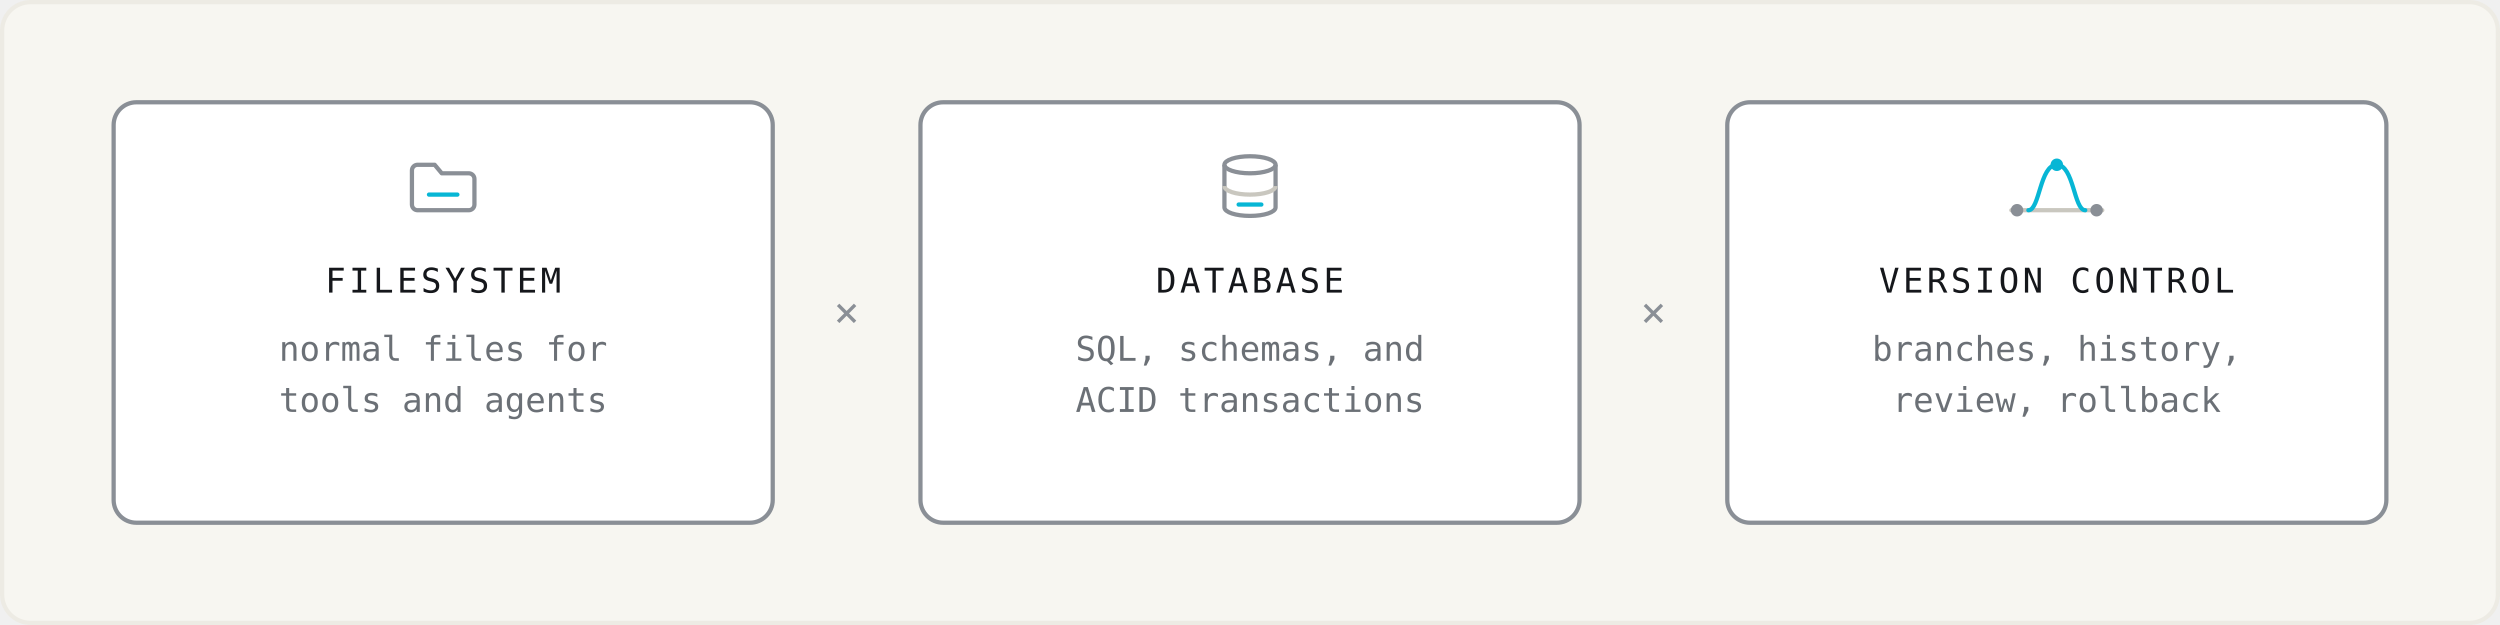
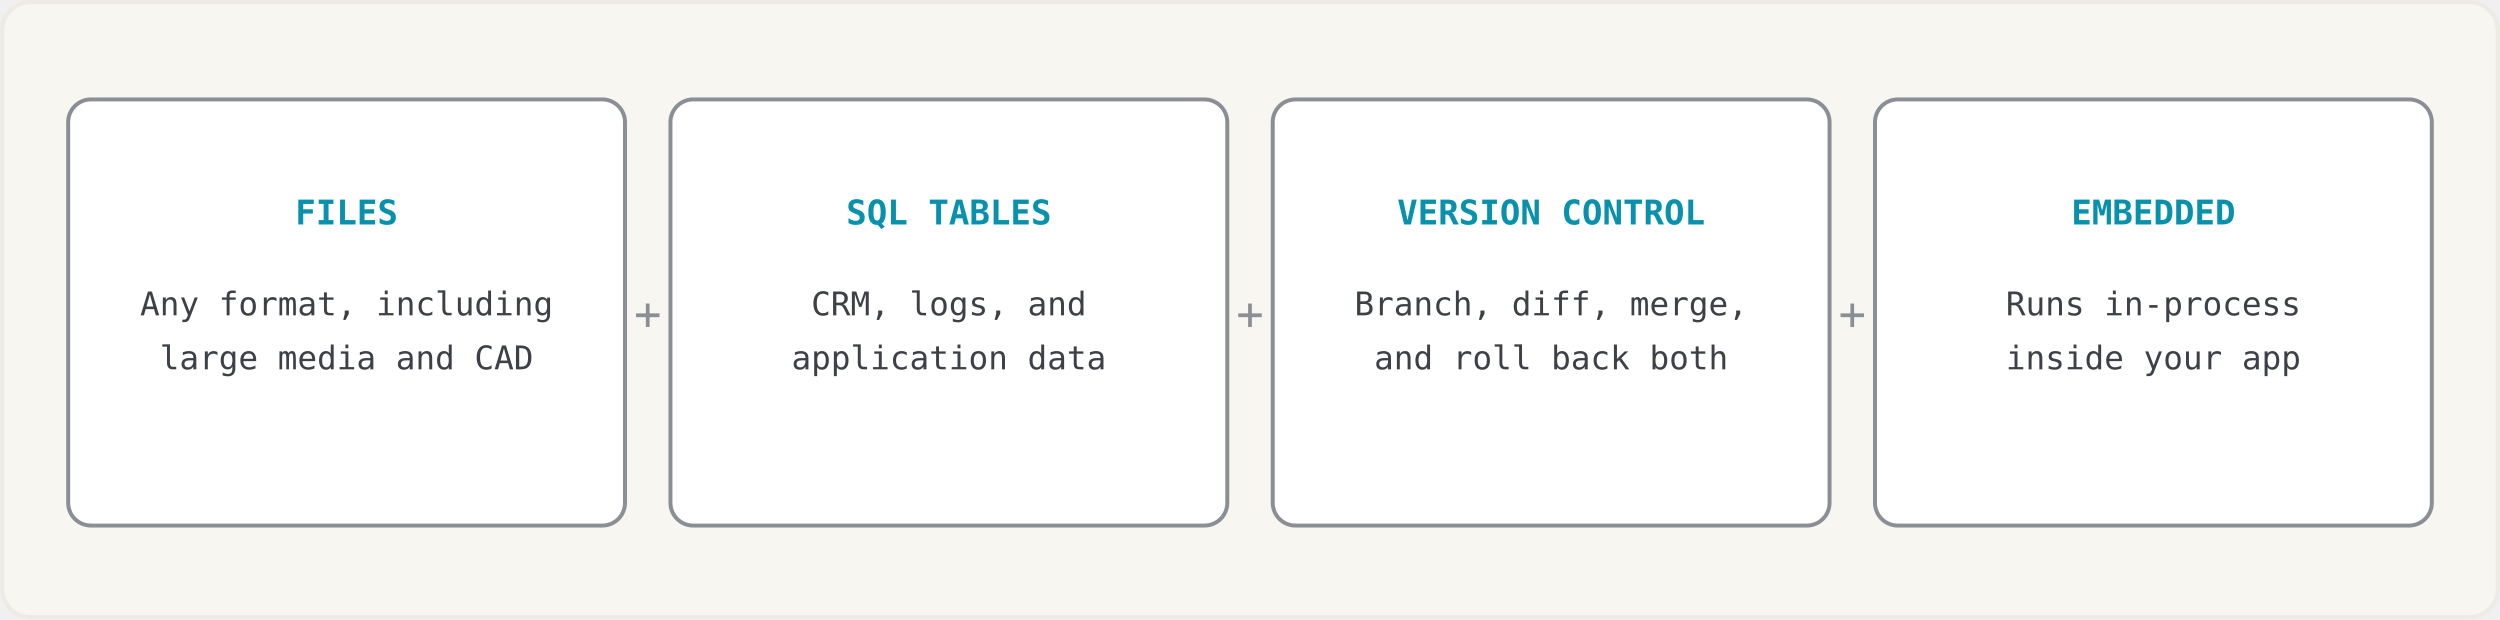
- <svg xmlns="http://www.w3.org/2000/svg" viewBox="0 0 880 220" role="img" aria-label="Lix combines a filesystem, a database, and version control" font-family="ui-monospace, 'SF Mono', SFMono-Regular, Menlo, Consolas, monospace">
-   <rect x="0.75" y="0.75" width="878.5" height="218.5" rx="10" fill="#F7F6F1" stroke="#EDEBE4" stroke-width="1.5" />
-   <rect x="40" y="36" width="232" height="148" rx="8" fill="#FFFFFF" stroke="#8A8F96" stroke-width="1.5" />
-   <path d="M145 60 a2 2 0 0 1 2 -2 h6 l2.5 3 h9.5 a2 2 0 0 1 2 2 v9 a2 2 0 0 1 -2 2 h-18 a2 2 0 0 1 -2 -2 Z" fill="none" stroke="#8A8F96" stroke-width="1.5" stroke-linejoin="round" />
-   <line x1="151" y1="68.5" x2="161" y2="68.5" stroke="#07B6D5" stroke-width="1.5" stroke-linecap="round" />
-   <text x="156" y="103" font-size="12" letter-spacing="1.2" fill="#15171B" text-anchor="middle">FILESYSTEM</text>
-   <text x="156" y="127" font-size="12" fill="#6B7076" text-anchor="middle">normal files for</text>
-   <text x="156" y="145" font-size="12" fill="#6B7076" text-anchor="middle">tools and agents</text>
-   <text x="298" y="115" font-size="15" fill="#8A8F96" text-anchor="middle">×</text>
-   <rect x="324" y="36" width="232" height="148" rx="8" fill="#FFFFFF" stroke="#8A8F96" stroke-width="1.5" />
-   <ellipse cx="440" cy="58" rx="9" ry="3" fill="#FFFFFF" stroke="#8A8F96" stroke-width="1.5" />
-   <path d="M431 58 V73 C431 74.7 435 76 440 76 C445 76 449 74.7 449 73 V58" fill="none" stroke="#8A8F96" stroke-width="1.5" />
-   <path d="M431 65.5 C431 67.2 435 68.5 440 68.5 C445 68.5 449 67.2 449 65.5" fill="none" stroke="#C9C7BF" stroke-width="1.5" />
-   <line x1="436" y1="72" x2="444" y2="72" stroke="#07B6D5" stroke-width="1.5" stroke-linecap="round" />
-   <text x="440" y="103" font-size="12" letter-spacing="1.2" fill="#15171B" text-anchor="middle">DATABASE</text>
-   <text x="440" y="127" font-size="12" fill="#6B7076" text-anchor="middle">SQL, schemas, and</text>
-   <text x="440" y="145" font-size="12" fill="#6B7076" text-anchor="middle">ACID transactions</text>
-   <text x="582" y="115" font-size="15" fill="#8A8F96" text-anchor="middle">×</text>
-   <rect x="608" y="36" width="232" height="148" rx="8" fill="#FFFFFF" stroke="#8A8F96" stroke-width="1.5" />
-   <line x1="708" y1="74" x2="740" y2="74" stroke="#C9C7BF" stroke-width="1.5" stroke-linecap="round" />
-   <path d="M714 74 C718 74 718 58 724 58 C730 58 730 74 734 74" fill="none" stroke="#07B6D5" stroke-width="1.5" stroke-linecap="round" />
-   <circle cx="710" cy="74" r="2.2" fill="#8A8F96" />
-   <circle cx="724" cy="58" r="2.2" fill="#07B6D5" />
-   <circle cx="738" cy="74" r="2.2" fill="#8A8F96" />
-   <text x="724" y="103" font-size="12" letter-spacing="1.2" fill="#15171B" text-anchor="middle">VERSION CONTROL</text>
-   <text x="724" y="127" font-size="12" fill="#6B7076" text-anchor="middle">branches, history,</text>
-   <text x="724" y="145" font-size="12" fill="#6B7076" text-anchor="middle">review, rollback</text>
+ <svg xmlns="http://www.w3.org/2000/svg" viewBox="0 0 880 218" role="img" aria-label="Lix combines files of any format, SQL tables, version control, and an embeddable library" font-family="ui-monospace, SFMono-Regular, Menlo, Consolas, monospace">
+   <rect x="0.75" y="0.75" width="878.5" height="216.5" rx="10" fill="#F7F6F1" stroke="#EDEBE4" stroke-width="1.5" />
+   <g fill="#FFFFFF" stroke="#8A8F96" stroke-width="1.4">
+     <rect x="24" y="35" width="196" height="150" rx="8" />
+     <rect x="236" y="35" width="196" height="150" rx="8" />
+     <rect x="448" y="35" width="196" height="150" rx="8" />
+     <rect x="660" y="35" width="196" height="150" rx="8" />
+   </g>
+   <g fill="#0891AC" font-size="12" font-weight="700" text-anchor="middle">
+     <text x="122" y="79">FILES</text>
+     <text x="334" y="79">SQL TABLES</text>
+     <text x="546" y="79">VERSION CONTROL</text>
+     <text x="758" y="79">EMBEDDED</text>
+   </g>
+   <g fill="#3D4046" font-size="11.5" text-anchor="middle">
+     <text x="122" y="111">Any format, including</text>
+     <text x="122" y="130">large media and CAD</text>
+     <text x="334" y="111">CRM, logs, and</text>
+     <text x="334" y="130">application data</text>
+     <text x="546" y="111">Branch, diff, merge,</text>
+     <text x="546" y="130">and roll back both</text>
+     <text x="758" y="111">Runs in-process</text>
+     <text x="758" y="130">inside your app</text>
+   </g>
+   <g fill="#8A8F96" font-size="16" text-anchor="middle">
+     <text x="228" y="116">+</text>
+     <text x="440" y="116">+</text>
+     <text x="652" y="116">+</text>
+   </g>
</svg>
